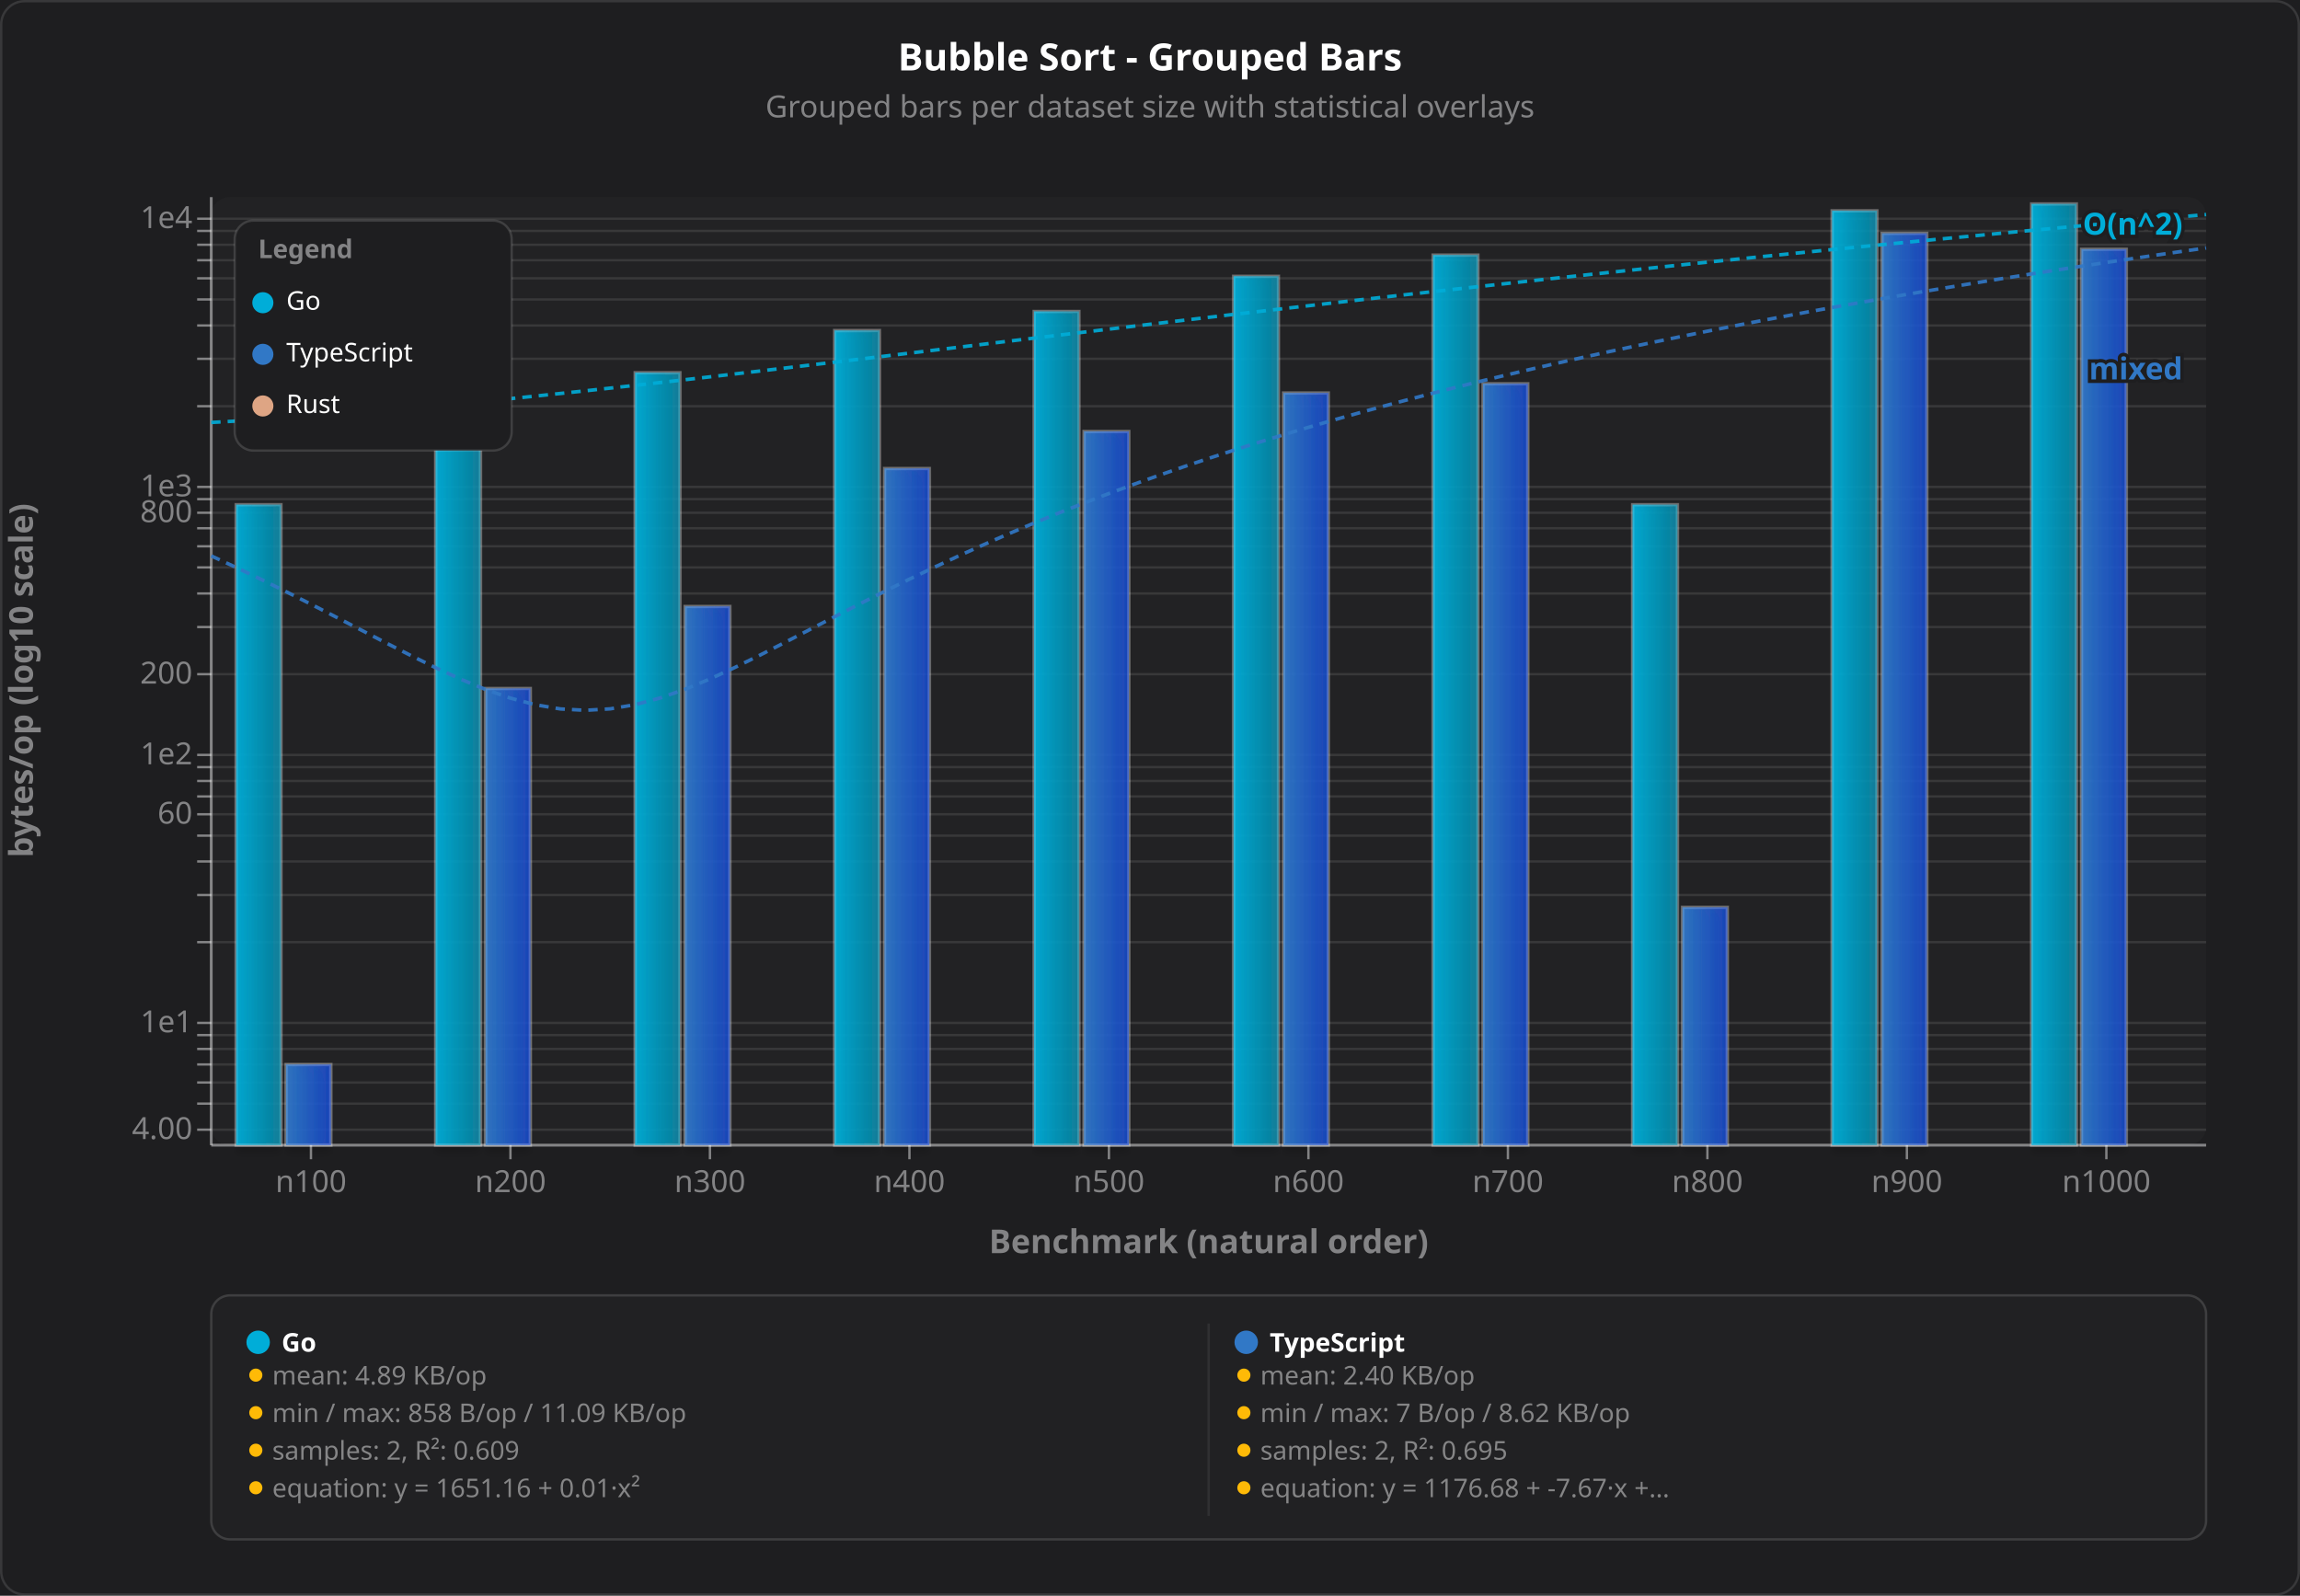
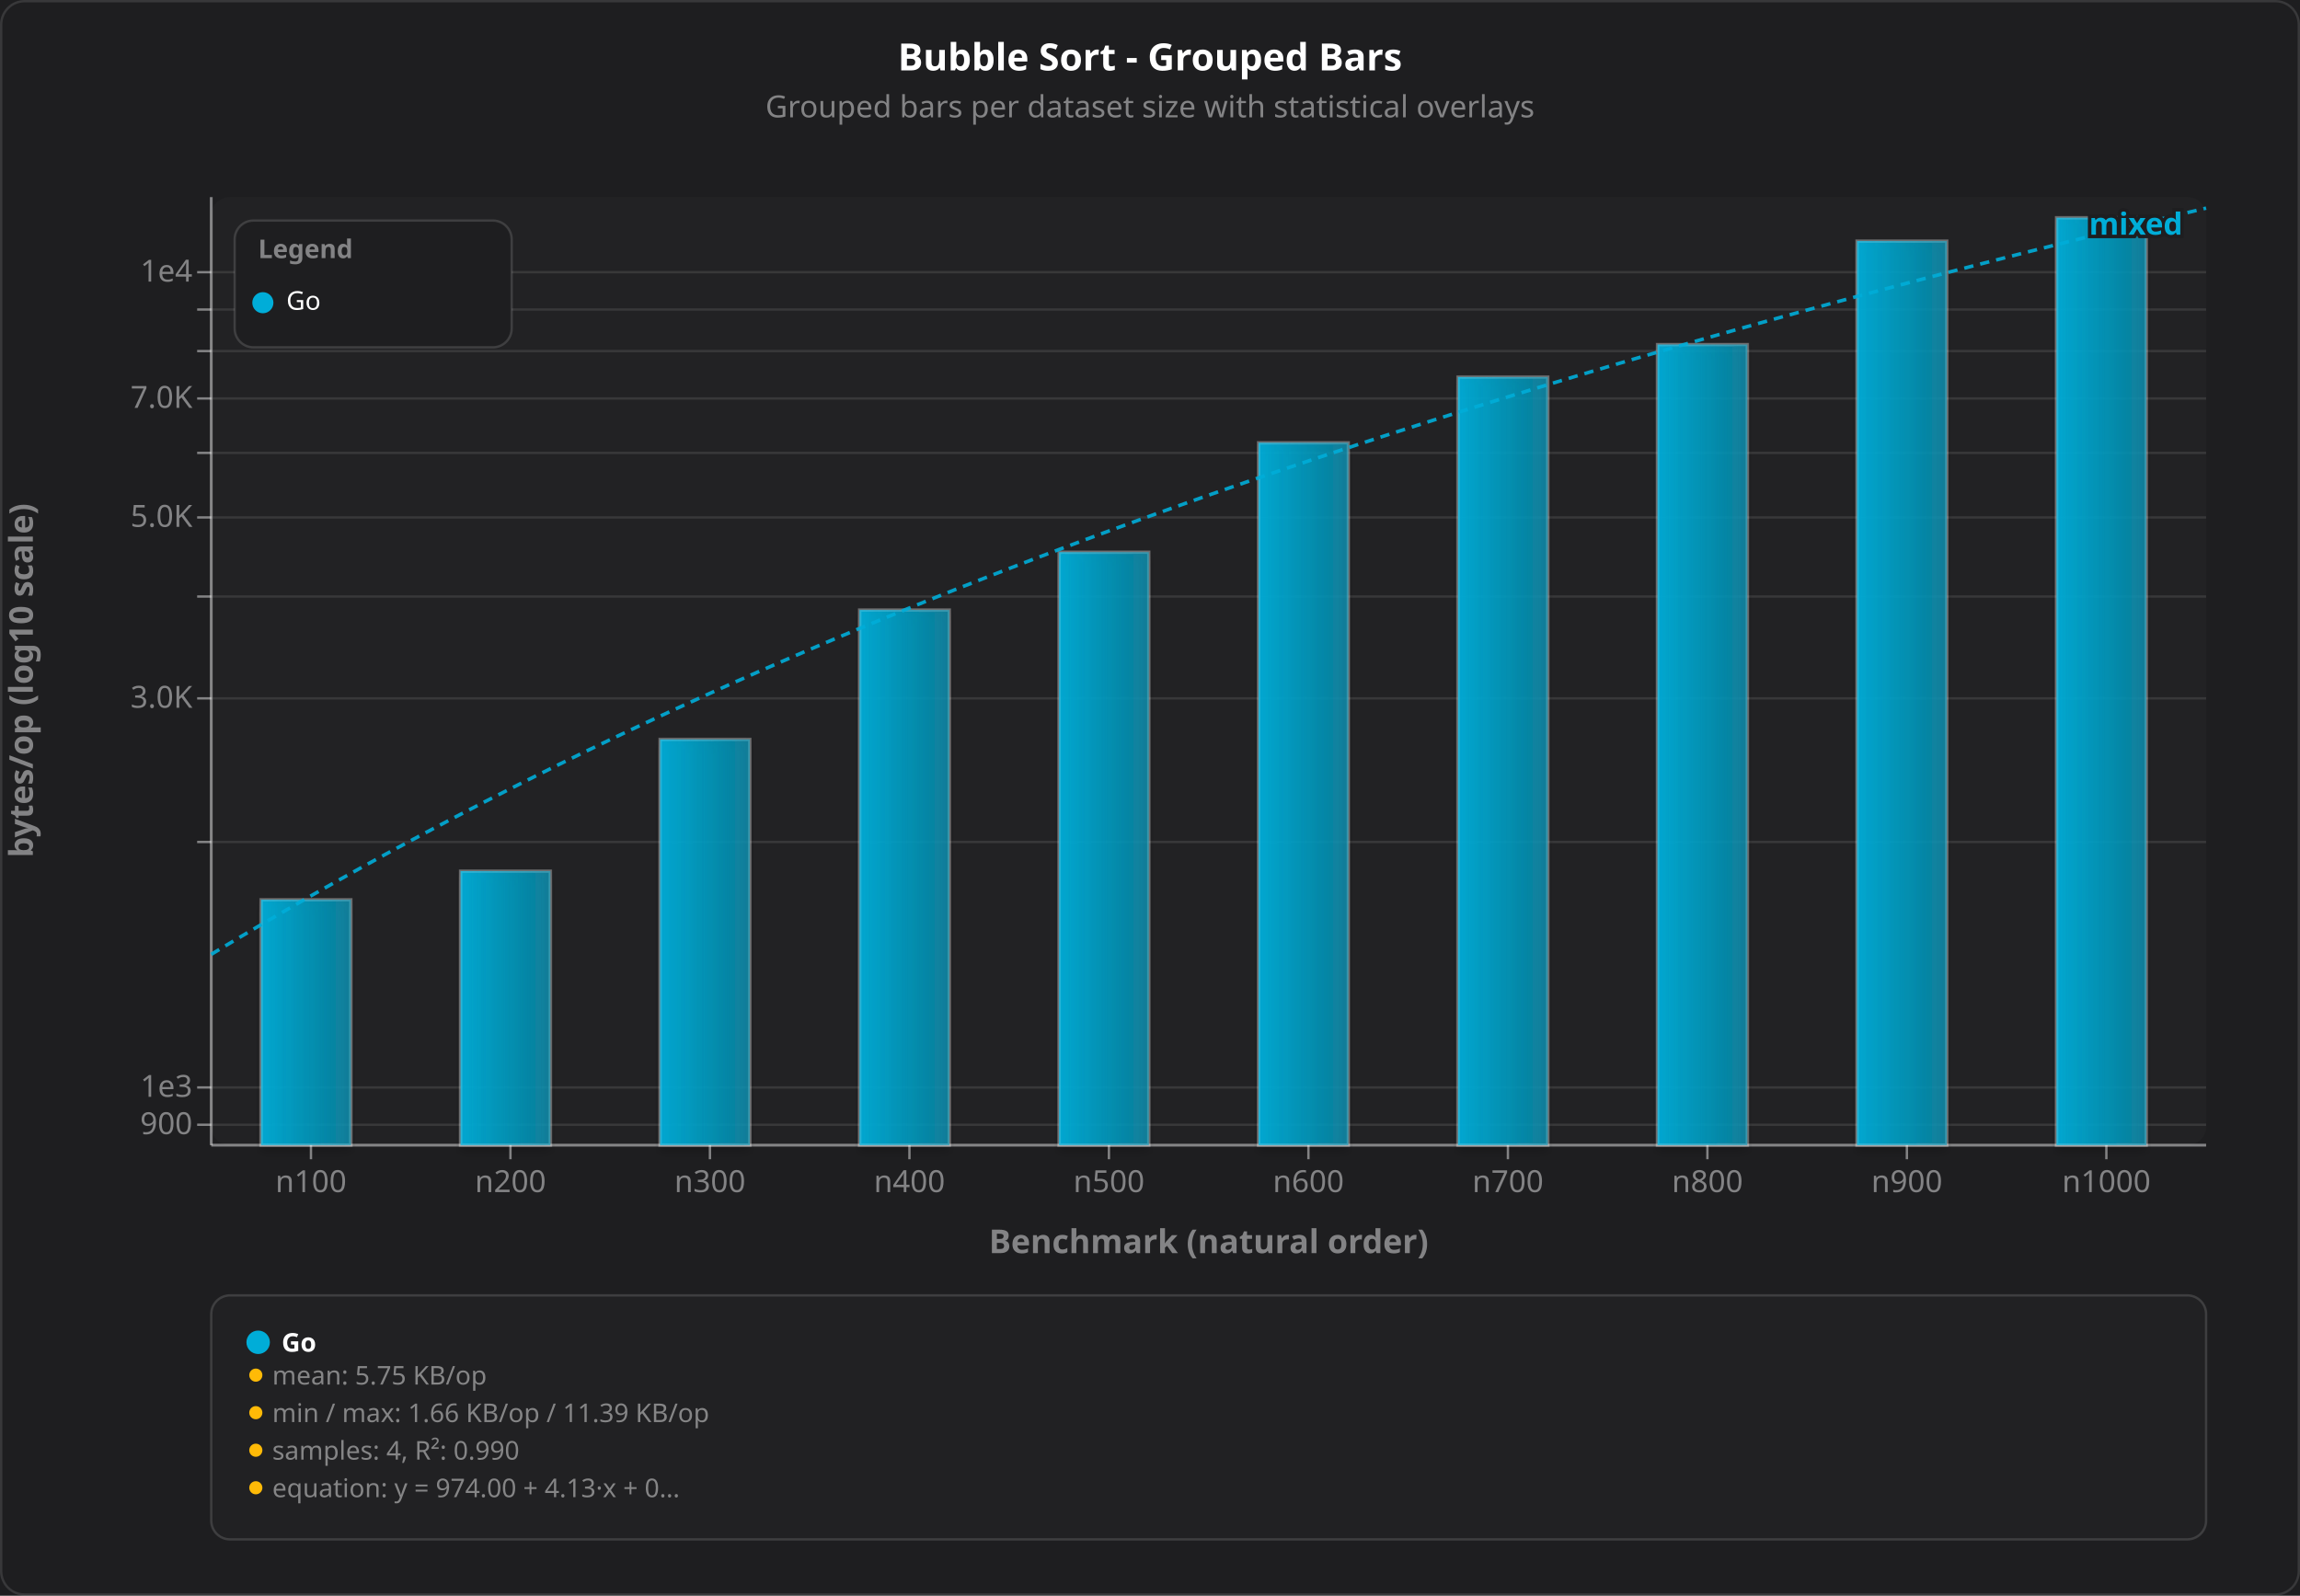
<svg xmlns="http://www.w3.org/2000/svg" width="980" height="680" viewBox="0 0 980 680">
  <rect width="980" height="680" fill="#1E1E20" />
  <rect x="0.5" y="0.5" width="979" height="679" fill="none" stroke="rgba(255,255,255,0.12)" rx="10" />
  <defs>
    <linearGradient id="goGrad" x1="0" y1="0" x2="1" y2="0">
      <stop offset="0%" stop-color="#00ADD8" stop-opacity="0.95" />
      <stop offset="100%" stop-color="#0891B2" stop-opacity="0.8" />
    </linearGradient>
    <linearGradient id="tsGrad" x1="0" y1="0" x2="1" y2="0">
      <stop offset="0%" stop-color="#3178C6" stop-opacity="0.95" />
      <stop offset="100%" stop-color="#1D4ED8" stop-opacity="0.8" />
    </linearGradient>
    <linearGradient id="rustGrad" x1="0" y1="0" x2="1" y2="0">
      <stop offset="0%" stop-color="#DEA584" stop-opacity="0.95" />
      <stop offset="100%" stop-color="#B7410E" stop-opacity="0.8" />
    </linearGradient>
    <filter id="barShadow" x="-5%" y="-15%" width="110%" height="140%">
      <feDropShadow dx="0" dy="2" stdDeviation="2" flood-opacity="0.25" />
    </filter>
  </defs>
  <rect x="90.0" y="84.0" width="850.0" height="404.0" rx="8" fill="rgba(255,255,255,0.02)" />
  <line x1="90.0" y1="488.0" x2="940.0" y2="488.0" stroke="rgba(255,255,255,0.45)" stroke-width="1.2" />
  <line x1="90.0" y1="84.0" x2="90.0" y2="488.0" stroke="rgba(255,255,255,0.45)" stroke-width="1.2" />
-   <line x1="90.0" y1="93.2" x2="940.0" y2="93.2" stroke="rgba(255,255,255,0.10)" />
-   <line x1="84.0" y1="93.2" x2="90.0" y2="93.2" stroke="rgba(255,255,255,0.45)" stroke-width="1" />
-   <text x="82.0" y="97.2" text-anchor="end" font-family="sans-serif" font-size="13" fill="rgba(255,255,255,0.45)">1e4</text>
-   <line x1="90.0" y1="98.4" x2="940.0" y2="98.4" stroke="rgba(255,255,255,0.10)" />
-   <line x1="84.0" y1="98.4" x2="90.0" y2="98.4" stroke="rgba(255,255,255,0.45)" stroke-width="1" />
-   <line x1="90.0" y1="104.3" x2="940.0" y2="104.3" stroke="rgba(255,255,255,0.10)" />
-   <line x1="84.0" y1="104.3" x2="90.0" y2="104.3" stroke="rgba(255,255,255,0.45)" stroke-width="1" />
-   <line x1="90.0" y1="110.9" x2="940.0" y2="110.9" stroke="rgba(255,255,255,0.10)" />
-   <line x1="84.0" y1="110.9" x2="90.0" y2="110.9" stroke="rgba(255,255,255,0.45)" stroke-width="1" />
-   <line x1="90.0" y1="118.6" x2="940.0" y2="118.6" stroke="rgba(255,255,255,0.10)" />
-   <line x1="84.0" y1="118.6" x2="90.0" y2="118.6" stroke="rgba(255,255,255,0.45)" stroke-width="1" />
-   <line x1="90.0" y1="127.6" x2="940.0" y2="127.6" stroke="rgba(255,255,255,0.10)" />
-   <line x1="84.0" y1="127.6" x2="90.0" y2="127.6" stroke="rgba(255,255,255,0.45)" stroke-width="1" />
-   <line x1="90.0" y1="138.7" x2="940.0" y2="138.7" stroke="rgba(255,255,255,0.10)" />
-   <line x1="84.0" y1="138.7" x2="90.0" y2="138.7" stroke="rgba(255,255,255,0.45)" stroke-width="1" />
-   <line x1="90.0" y1="152.9" x2="940.0" y2="152.9" stroke="rgba(255,255,255,0.10)" />
-   <line x1="84.0" y1="152.9" x2="90.0" y2="152.9" stroke="rgba(255,255,255,0.45)" stroke-width="1" />
-   <line x1="90.0" y1="173.1" x2="940.0" y2="173.1" stroke="rgba(255,255,255,0.10)" />
-   <line x1="84.0" y1="173.1" x2="90.0" y2="173.1" stroke="rgba(255,255,255,0.45)" stroke-width="1" />
-   <line x1="90.0" y1="207.5" x2="940.0" y2="207.5" stroke="rgba(255,255,255,0.10)" />
-   <line x1="84.0" y1="207.5" x2="90.0" y2="207.5" stroke="rgba(255,255,255,0.45)" stroke-width="1" />
-   <text x="82.0" y="211.5" text-anchor="end" font-family="sans-serif" font-size="13" fill="rgba(255,255,255,0.45)">1e3</text>
-   <line x1="90.0" y1="212.7" x2="940.0" y2="212.7" stroke="rgba(255,255,255,0.10)" />
-   <line x1="84.0" y1="212.7" x2="90.0" y2="212.7" stroke="rgba(255,255,255,0.45)" stroke-width="1" />
-   <line x1="90.0" y1="218.5" x2="940.0" y2="218.5" stroke="rgba(255,255,255,0.10)" />
-   <line x1="84.0" y1="218.5" x2="90.0" y2="218.5" stroke="rgba(255,255,255,0.45)" stroke-width="1" />
-   <text x="82.0" y="222.5" text-anchor="end" font-family="sans-serif" font-size="13" fill="rgba(255,255,255,0.45)">800</text>
-   <line x1="90.0" y1="225.1" x2="940.0" y2="225.1" stroke="rgba(255,255,255,0.10)" />
-   <line x1="84.0" y1="225.1" x2="90.0" y2="225.1" stroke="rgba(255,255,255,0.45)" stroke-width="1" />
-   <line x1="90.0" y1="232.8" x2="940.0" y2="232.8" stroke="rgba(255,255,255,0.10)" />
-   <line x1="84.0" y1="232.8" x2="90.0" y2="232.8" stroke="rgba(255,255,255,0.45)" stroke-width="1" />
-   <line x1="90.0" y1="241.8" x2="940.0" y2="241.8" stroke="rgba(255,255,255,0.10)" />
-   <line x1="84.0" y1="241.8" x2="90.0" y2="241.8" stroke="rgba(255,255,255,0.45)" stroke-width="1" />
-   <line x1="90.0" y1="252.9" x2="940.0" y2="252.9" stroke="rgba(255,255,255,0.10)" />
-   <line x1="84.0" y1="252.9" x2="90.0" y2="252.9" stroke="rgba(255,255,255,0.45)" stroke-width="1" />
-   <line x1="90.0" y1="267.2" x2="940.0" y2="267.2" stroke="rgba(255,255,255,0.10)" />
-   <line x1="84.0" y1="267.2" x2="90.0" y2="267.2" stroke="rgba(255,255,255,0.45)" stroke-width="1" />
-   <line x1="90.0" y1="287.3" x2="940.0" y2="287.3" stroke="rgba(255,255,255,0.10)" />
-   <line x1="84.0" y1="287.3" x2="90.0" y2="287.3" stroke="rgba(255,255,255,0.45)" stroke-width="1" />
-   <text x="82.0" y="291.3" text-anchor="end" font-family="sans-serif" font-size="13" fill="rgba(255,255,255,0.45)">200</text>
-   <line x1="90.0" y1="321.7" x2="940.0" y2="321.7" stroke="rgba(255,255,255,0.10)" />
-   <line x1="84.0" y1="321.7" x2="90.0" y2="321.7" stroke="rgba(255,255,255,0.45)" stroke-width="1" />
-   <text x="82.0" y="325.7" text-anchor="end" font-family="sans-serif" font-size="13" fill="rgba(255,255,255,0.45)">1e2</text>
-   <line x1="90.0" y1="326.9" x2="940.0" y2="326.9" stroke="rgba(255,255,255,0.10)" />
-   <line x1="84.0" y1="326.9" x2="90.0" y2="326.9" stroke="rgba(255,255,255,0.45)" stroke-width="1" />
-   <line x1="90.0" y1="332.8" x2="940.0" y2="332.8" stroke="rgba(255,255,255,0.10)" />
-   <line x1="84.0" y1="332.8" x2="90.0" y2="332.8" stroke="rgba(255,255,255,0.45)" stroke-width="1" />
-   <line x1="90.0" y1="339.4" x2="940.0" y2="339.4" stroke="rgba(255,255,255,0.10)" />
-   <line x1="84.0" y1="339.4" x2="90.0" y2="339.4" stroke="rgba(255,255,255,0.45)" stroke-width="1" />
-   <line x1="90.0" y1="347.0" x2="940.0" y2="347.0" stroke="rgba(255,255,255,0.10)" />
-   <line x1="84.0" y1="347.0" x2="90.0" y2="347.0" stroke="rgba(255,255,255,0.45)" stroke-width="1" />
-   <text x="82.0" y="351.0" text-anchor="end" font-family="sans-serif" font-size="13" fill="rgba(255,255,255,0.45)">60</text>
-   <line x1="90.0" y1="356.1" x2="940.0" y2="356.1" stroke="rgba(255,255,255,0.10)" />
-   <line x1="84.0" y1="356.1" x2="90.0" y2="356.1" stroke="rgba(255,255,255,0.45)" stroke-width="1" />
-   <line x1="90.0" y1="367.1" x2="940.0" y2="367.1" stroke="rgba(255,255,255,0.10)" />
-   <line x1="84.0" y1="367.1" x2="90.0" y2="367.1" stroke="rgba(255,255,255,0.45)" stroke-width="1" />
-   <line x1="90.0" y1="381.4" x2="940.0" y2="381.4" stroke="rgba(255,255,255,0.10)" />
-   <line x1="84.0" y1="381.4" x2="90.0" y2="381.4" stroke="rgba(255,255,255,0.45)" stroke-width="1" />
-   <line x1="90.0" y1="401.5" x2="940.0" y2="401.5" stroke="rgba(255,255,255,0.10)" />
-   <line x1="84.0" y1="401.5" x2="90.0" y2="401.5" stroke="rgba(255,255,255,0.45)" stroke-width="1" />
-   <line x1="90.0" y1="435.9" x2="940.0" y2="435.9" stroke="rgba(255,255,255,0.10)" />
-   <line x1="84.0" y1="435.9" x2="90.0" y2="435.9" stroke="rgba(255,255,255,0.45)" stroke-width="1" />
-   <text x="82.0" y="439.9" text-anchor="end" font-family="sans-serif" font-size="13" fill="rgba(255,255,255,0.45)">1e1</text>
-   <line x1="90.0" y1="441.1" x2="940.0" y2="441.1" stroke="rgba(255,255,255,0.10)" />
-   <line x1="84.0" y1="441.1" x2="90.0" y2="441.1" stroke="rgba(255,255,255,0.45)" stroke-width="1" />
-   <line x1="90.0" y1="447.0" x2="940.0" y2="447.0" stroke="rgba(255,255,255,0.10)" />
-   <line x1="84.0" y1="447.0" x2="90.0" y2="447.0" stroke="rgba(255,255,255,0.45)" stroke-width="1" />
-   <line x1="90.0" y1="453.6" x2="940.0" y2="453.6" stroke="rgba(255,255,255,0.10)" />
-   <line x1="84.0" y1="453.6" x2="90.0" y2="453.6" stroke="rgba(255,255,255,0.45)" stroke-width="1" />
-   <line x1="90.0" y1="461.3" x2="940.0" y2="461.3" stroke="rgba(255,255,255,0.10)" />
-   <line x1="84.0" y1="461.3" x2="90.0" y2="461.3" stroke="rgba(255,255,255,0.45)" stroke-width="1" />
-   <line x1="90.0" y1="470.3" x2="940.0" y2="470.3" stroke="rgba(255,255,255,0.10)" />
-   <line x1="84.0" y1="470.3" x2="90.0" y2="470.3" stroke="rgba(255,255,255,0.45)" stroke-width="1" />
-   <line x1="90.0" y1="481.4" x2="940.0" y2="481.4" stroke="rgba(255,255,255,0.10)" />
-   <line x1="84.0" y1="481.4" x2="90.0" y2="481.4" stroke="rgba(255,255,255,0.45)" stroke-width="1" />
-   <text x="82.0" y="485.4" text-anchor="end" font-family="sans-serif" font-size="13" fill="rgba(255,255,255,0.45)">4.00</text>
-   <rect x="100.62" y="215.05" width="19.12" height="272.95" fill="none" stroke="rgba(255,255,255,0.23)" stroke-width="1.2" />
-   <rect x="100.62" y="215.05" width="19.12" height="272.95" fill="url(#goGrad)" stroke="rgba(255,255,255,0.15)" stroke-width="1.5" filter="url(#barShadow)" />
-   <rect x="121.88" y="453.61" width="19.12" height="34.39" fill="none" stroke="rgba(255,255,255,0.23)" stroke-width="1.2" />
-   <rect x="121.88" y="453.61" width="19.12" height="34.39" fill="url(#tsGrad)" stroke="rgba(255,255,255,0.15)" stroke-width="1.5" filter="url(#barShadow)" />
+   <line x1="90.0" y1="116.0" x2="940.0" y2="116.0" stroke="rgba(255,255,255,0.10)" />
+   <line x1="84.0" y1="116.0" x2="90.0" y2="116.0" stroke="rgba(255,255,255,0.45)" stroke-width="1" />
+   <text x="82.0" y="120.0" text-anchor="end" font-family="sans-serif" font-size="13" fill="rgba(255,255,255,0.45)">1e4</text>
+   <line x1="90.0" y1="131.9" x2="940.0" y2="131.9" stroke="rgba(255,255,255,0.10)" />
+   <line x1="84.0" y1="131.9" x2="90.0" y2="131.9" stroke="rgba(255,255,255,0.45)" stroke-width="1" />
+   <line x1="90.0" y1="149.6" x2="940.0" y2="149.6" stroke="rgba(255,255,255,0.10)" />
+   <line x1="84.0" y1="149.6" x2="90.0" y2="149.6" stroke="rgba(255,255,255,0.45)" stroke-width="1" />
+   <line x1="90.0" y1="169.8" x2="940.0" y2="169.8" stroke="rgba(255,255,255,0.10)" />
+   <line x1="84.0" y1="169.8" x2="90.0" y2="169.8" stroke="rgba(255,255,255,0.45)" stroke-width="1" />
+   <text x="82.0" y="173.8" text-anchor="end" font-family="sans-serif" font-size="13" fill="rgba(255,255,255,0.45)">7.0K</text>
+   <line x1="90.0" y1="193.0" x2="940.0" y2="193.0" stroke="rgba(255,255,255,0.10)" />
+   <line x1="84.0" y1="193.0" x2="90.0" y2="193.0" stroke="rgba(255,255,255,0.45)" stroke-width="1" />
+   <line x1="90.0" y1="220.5" x2="940.0" y2="220.5" stroke="rgba(255,255,255,0.10)" />
+   <line x1="84.0" y1="220.5" x2="90.0" y2="220.5" stroke="rgba(255,255,255,0.45)" stroke-width="1" />
+   <text x="82.0" y="224.5" text-anchor="end" font-family="sans-serif" font-size="13" fill="rgba(255,255,255,0.45)">5.0K</text>
+   <line x1="90.0" y1="254.2" x2="940.0" y2="254.2" stroke="rgba(255,255,255,0.10)" />
+   <line x1="84.0" y1="254.2" x2="90.0" y2="254.2" stroke="rgba(255,255,255,0.45)" stroke-width="1" />
+   <line x1="90.0" y1="297.6" x2="940.0" y2="297.6" stroke="rgba(255,255,255,0.10)" />
+   <line x1="84.0" y1="297.6" x2="90.0" y2="297.6" stroke="rgba(255,255,255,0.45)" stroke-width="1" />
+   <text x="82.0" y="301.6" text-anchor="end" font-family="sans-serif" font-size="13" fill="rgba(255,255,255,0.45)">3.0K</text>
+   <line x1="90.0" y1="358.8" x2="940.0" y2="358.8" stroke="rgba(255,255,255,0.10)" />
+   <line x1="84.0" y1="358.8" x2="90.0" y2="358.8" stroke="rgba(255,255,255,0.45)" stroke-width="1" />
+   <line x1="90.0" y1="463.4" x2="940.0" y2="463.4" stroke="rgba(255,255,255,0.10)" />
+   <line x1="84.0" y1="463.4" x2="90.0" y2="463.4" stroke="rgba(255,255,255,0.45)" stroke-width="1" />
+   <text x="82.0" y="467.4" text-anchor="end" font-family="sans-serif" font-size="13" fill="rgba(255,255,255,0.45)">1e3</text>
+   <line x1="90.0" y1="479.3" x2="940.0" y2="479.3" stroke="rgba(255,255,255,0.10)" />
+   <line x1="84.0" y1="479.3" x2="90.0" y2="479.3" stroke="rgba(255,255,255,0.45)" stroke-width="1" />
+   <text x="82.0" y="483.3" text-anchor="end" font-family="sans-serif" font-size="13" fill="rgba(255,255,255,0.45)">900</text>
+   <rect x="111.25" y="383.41" width="38.25" height="104.59" fill="none" stroke="rgba(255,255,255,0.23)" stroke-width="1.2" />
+   <rect x="111.25" y="383.41" width="38.25" height="104.59" fill="url(#goGrad)" stroke="rgba(255,255,255,0.15)" stroke-width="1.5" filter="url(#barShadow)" />
  <line x1="132.50" y1="488.00" x2="132.50" y2="494.00" stroke="rgba(255,255,255,0.45)" stroke-width="1" />
  <text x="132.50" y="508.00" text-anchor="middle" font-family="sans-serif" font-size="13" fill="rgba(255,255,255,0.45)">n100</text>
-   <rect x="185.62" y="177.17" width="19.12" height="310.83" fill="none" stroke="rgba(255,255,255,0.23)" stroke-width="1.2" />
-   <rect x="185.62" y="177.17" width="19.12" height="310.83" fill="url(#goGrad)" stroke="rgba(255,255,255,0.15)" stroke-width="1.5" filter="url(#barShadow)" />
-   <rect x="206.88" y="293.36" width="19.12" height="194.64" fill="none" stroke="rgba(255,255,255,0.23)" stroke-width="1.2" />
-   <rect x="206.88" y="293.36" width="19.12" height="194.64" fill="url(#tsGrad)" stroke="rgba(255,255,255,0.15)" stroke-width="1.5" filter="url(#barShadow)" />
+   <rect x="196.25" y="371.22" width="38.25" height="116.78" fill="none" stroke="rgba(255,255,255,0.23)" stroke-width="1.2" />
+   <rect x="196.25" y="371.22" width="38.25" height="116.78" fill="url(#goGrad)" stroke="rgba(255,255,255,0.15)" stroke-width="1.5" filter="url(#barShadow)" />
  <line x1="217.50" y1="488.00" x2="217.50" y2="494.00" stroke="rgba(255,255,255,0.45)" stroke-width="1" />
  <text x="217.50" y="508.00" text-anchor="middle" font-family="sans-serif" font-size="13" fill="rgba(255,255,255,0.45)">n200</text>
-   <rect x="270.62" y="158.80" width="19.12" height="329.20" fill="none" stroke="rgba(255,255,255,0.23)" stroke-width="1.2" />
-   <rect x="270.62" y="158.80" width="19.12" height="329.20" fill="url(#goGrad)" stroke="rgba(255,255,255,0.15)" stroke-width="1.5" filter="url(#barShadow)" />
-   <rect x="291.88" y="258.41" width="19.12" height="229.59" fill="none" stroke="rgba(255,255,255,0.23)" stroke-width="1.2" />
-   <rect x="291.88" y="258.41" width="19.12" height="229.59" fill="url(#tsGrad)" stroke="rgba(255,255,255,0.15)" stroke-width="1.5" filter="url(#barShadow)" />
+   <rect x="281.25" y="315.09" width="38.25" height="172.91" fill="none" stroke="rgba(255,255,255,0.23)" stroke-width="1.2" />
+   <rect x="281.25" y="315.09" width="38.25" height="172.91" fill="url(#goGrad)" stroke="rgba(255,255,255,0.15)" stroke-width="1.5" filter="url(#barShadow)" />
  <line x1="302.50" y1="488.00" x2="302.50" y2="494.00" stroke="rgba(255,255,255,0.45)" stroke-width="1" />
  <text x="302.50" y="508.00" text-anchor="middle" font-family="sans-serif" font-size="13" fill="rgba(255,255,255,0.45)">n300</text>
-   <rect x="355.62" y="140.82" width="19.12" height="347.18" fill="none" stroke="rgba(255,255,255,0.23)" stroke-width="1.2" />
-   <rect x="355.62" y="140.82" width="19.12" height="347.18" fill="url(#goGrad)" stroke="rgba(255,255,255,0.15)" stroke-width="1.5" filter="url(#barShadow)" />
-   <rect x="376.88" y="199.62" width="19.12" height="288.38" fill="none" stroke="rgba(255,255,255,0.23)" stroke-width="1.2" />
-   <rect x="376.88" y="199.62" width="19.12" height="288.38" fill="url(#tsGrad)" stroke="rgba(255,255,255,0.15)" stroke-width="1.5" filter="url(#barShadow)" />
+   <rect x="366.25" y="259.94" width="38.25" height="228.06" fill="none" stroke="rgba(255,255,255,0.23)" stroke-width="1.2" />
+   <rect x="366.25" y="259.94" width="38.25" height="228.06" fill="url(#goGrad)" stroke="rgba(255,255,255,0.15)" stroke-width="1.5" filter="url(#barShadow)" />
  <line x1="387.50" y1="488.00" x2="387.50" y2="494.00" stroke="rgba(255,255,255,0.45)" stroke-width="1" />
  <text x="387.50" y="508.00" text-anchor="middle" font-family="sans-serif" font-size="13" fill="rgba(255,255,255,0.45)">n400</text>
-   <rect x="440.62" y="132.70" width="19.12" height="355.30" fill="none" stroke="rgba(255,255,255,0.23)" stroke-width="1.2" />
-   <rect x="440.62" y="132.70" width="19.12" height="355.30" fill="url(#goGrad)" stroke="rgba(255,255,255,0.15)" stroke-width="1.5" filter="url(#barShadow)" />
-   <rect x="461.88" y="183.85" width="19.12" height="304.15" fill="none" stroke="rgba(255,255,255,0.23)" stroke-width="1.2" />
-   <rect x="461.88" y="183.85" width="19.12" height="304.15" fill="url(#tsGrad)" stroke="rgba(255,255,255,0.15)" stroke-width="1.5" filter="url(#barShadow)" />
+   <rect x="451.25" y="235.30" width="38.25" height="252.70" fill="none" stroke="rgba(255,255,255,0.23)" stroke-width="1.2" />
+   <rect x="451.25" y="235.30" width="38.25" height="252.70" fill="url(#goGrad)" stroke="rgba(255,255,255,0.15)" stroke-width="1.5" filter="url(#barShadow)" />
  <line x1="472.50" y1="488.00" x2="472.50" y2="494.00" stroke="rgba(255,255,255,0.45)" stroke-width="1" />
  <text x="472.50" y="508.00" text-anchor="middle" font-family="sans-serif" font-size="13" fill="rgba(255,255,255,0.45)">n500</text>
-   <rect x="525.62" y="117.71" width="19.12" height="370.29" fill="none" stroke="rgba(255,255,255,0.23)" stroke-width="1.2" />
-   <rect x="525.62" y="117.71" width="19.12" height="370.29" fill="url(#goGrad)" stroke="rgba(255,255,255,0.15)" stroke-width="1.5" filter="url(#barShadow)" />
-   <rect x="546.88" y="167.44" width="19.12" height="320.56" fill="none" stroke="rgba(255,255,255,0.23)" stroke-width="1.2" />
-   <rect x="546.88" y="167.44" width="19.12" height="320.56" fill="url(#tsGrad)" stroke="rgba(255,255,255,0.15)" stroke-width="1.5" filter="url(#barShadow)" />
+   <rect x="536.25" y="188.67" width="38.25" height="299.33" fill="none" stroke="rgba(255,255,255,0.23)" stroke-width="1.2" />
+   <rect x="536.25" y="188.67" width="38.25" height="299.33" fill="url(#goGrad)" stroke="rgba(255,255,255,0.15)" stroke-width="1.5" filter="url(#barShadow)" />
  <line x1="557.50" y1="488.00" x2="557.50" y2="494.00" stroke="rgba(255,255,255,0.45)" stroke-width="1" />
  <text x="557.50" y="508.00" text-anchor="middle" font-family="sans-serif" font-size="13" fill="rgba(255,255,255,0.45)">n600</text>
-   <rect x="610.62" y="108.67" width="19.12" height="379.33" fill="none" stroke="rgba(255,255,255,0.23)" stroke-width="1.2" />
-   <rect x="610.62" y="108.67" width="19.12" height="379.33" fill="url(#goGrad)" stroke="rgba(255,255,255,0.15)" stroke-width="1.5" filter="url(#barShadow)" />
-   <rect x="631.88" y="163.50" width="19.12" height="324.50" fill="none" stroke="rgba(255,255,255,0.23)" stroke-width="1.2" />
-   <rect x="631.88" y="163.50" width="19.12" height="324.50" fill="url(#tsGrad)" stroke="rgba(255,255,255,0.15)" stroke-width="1.5" filter="url(#barShadow)" />
+   <rect x="621.25" y="160.67" width="38.25" height="327.33" fill="none" stroke="rgba(255,255,255,0.23)" stroke-width="1.2" />
+   <rect x="621.25" y="160.67" width="38.25" height="327.33" fill="url(#goGrad)" stroke="rgba(255,255,255,0.15)" stroke-width="1.5" filter="url(#barShadow)" />
  <line x1="642.50" y1="488.00" x2="642.50" y2="494.00" stroke="rgba(255,255,255,0.45)" stroke-width="1" />
  <text x="642.50" y="508.00" text-anchor="middle" font-family="sans-serif" font-size="13" fill="rgba(255,255,255,0.45)">n700</text>
-   <rect x="695.62" y="215.05" width="19.12" height="272.95" fill="none" stroke="rgba(255,255,255,0.23)" stroke-width="1.2" />
-   <rect x="695.62" y="215.05" width="19.12" height="272.95" fill="url(#goGrad)" stroke="rgba(255,255,255,0.15)" stroke-width="1.5" filter="url(#barShadow)" />
-   <rect x="716.88" y="386.64" width="19.12" height="101.36" fill="none" stroke="rgba(255,255,255,0.23)" stroke-width="1.2" />
-   <rect x="716.88" y="386.64" width="19.12" height="101.36" fill="url(#tsGrad)" stroke="rgba(255,255,255,0.15)" stroke-width="1.5" filter="url(#barShadow)" />
+   <rect x="706.25" y="146.82" width="38.25" height="341.18" fill="none" stroke="rgba(255,255,255,0.23)" stroke-width="1.2" />
+   <rect x="706.25" y="146.82" width="38.25" height="341.18" fill="url(#goGrad)" stroke="rgba(255,255,255,0.15)" stroke-width="1.5" filter="url(#barShadow)" />
  <line x1="727.50" y1="488.00" x2="727.50" y2="494.00" stroke="rgba(255,255,255,0.45)" stroke-width="1" />
  <text x="727.50" y="508.00" text-anchor="middle" font-family="sans-serif" font-size="13" fill="rgba(255,255,255,0.45)">n800</text>
-   <rect x="780.62" y="89.80" width="19.12" height="398.20" fill="none" stroke="rgba(255,255,255,0.23)" stroke-width="1.2" />
-   <rect x="780.62" y="89.80" width="19.12" height="398.20" fill="url(#goGrad)" stroke="rgba(255,255,255,0.15)" stroke-width="1.5" filter="url(#barShadow)" />
-   <rect x="801.88" y="99.41" width="19.12" height="388.59" fill="none" stroke="rgba(255,255,255,0.23)" stroke-width="1.2" />
-   <rect x="801.88" y="99.41" width="19.12" height="388.59" fill="url(#tsGrad)" stroke="rgba(255,255,255,0.15)" stroke-width="1.5" filter="url(#barShadow)" />
+   <rect x="791.25" y="102.73" width="38.25" height="385.27" fill="none" stroke="rgba(255,255,255,0.23)" stroke-width="1.2" />
+   <rect x="791.25" y="102.73" width="38.25" height="385.27" fill="url(#goGrad)" stroke="rgba(255,255,255,0.15)" stroke-width="1.5" filter="url(#barShadow)" />
  <line x1="812.50" y1="488.00" x2="812.50" y2="494.00" stroke="rgba(255,255,255,0.45)" stroke-width="1" />
  <text x="812.50" y="508.00" text-anchor="middle" font-family="sans-serif" font-size="13" fill="rgba(255,255,255,0.45)">n900</text>
-   <rect x="865.62" y="86.89" width="19.12" height="401.11" fill="none" stroke="rgba(255,255,255,0.23)" stroke-width="1.2" />
-   <rect x="865.62" y="86.89" width="19.12" height="401.11" fill="url(#goGrad)" stroke="rgba(255,255,255,0.15)" stroke-width="1.5" filter="url(#barShadow)" />
-   <rect x="886.88" y="106.18" width="19.12" height="381.82" fill="none" stroke="rgba(255,255,255,0.23)" stroke-width="1.2" />
-   <rect x="886.88" y="106.18" width="19.12" height="381.82" fill="url(#tsGrad)" stroke="rgba(255,255,255,0.15)" stroke-width="1.5" filter="url(#barShadow)" />
+   <rect x="876.25" y="92.79" width="38.25" height="395.21" fill="none" stroke="rgba(255,255,255,0.23)" stroke-width="1.2" />
+   <rect x="876.25" y="92.79" width="38.25" height="395.21" fill="url(#goGrad)" stroke="rgba(255,255,255,0.15)" stroke-width="1.5" filter="url(#barShadow)" />
  <line x1="897.50" y1="488.00" x2="897.50" y2="494.00" stroke="rgba(255,255,255,0.45)" stroke-width="1" />
  <text x="897.50" y="508.00" text-anchor="middle" font-family="sans-serif" font-size="13" fill="rgba(255,255,255,0.45)">n1000</text>
-   <path d="M 90.00 180.02 L 100.62 179.43 L 111.25 178.79 L 121.88 178.10 L 132.50 177.35 L 143.12 176.56 L 153.75 175.72 L 164.38 174.84 L 175.00 173.92 L 185.62 172.96 L 196.25 171.97 L 206.88 170.94 L 217.50 169.88 L 228.12 168.79 L 238.75 167.68 L 249.38 166.55 L 260.00 165.39 L 270.62 164.21 L 281.25 163.02 L 291.88 161.81 L 302.50 160.59 L 313.12 159.35 L 323.75 158.11 L 334.38 156.85 L 345.00 155.59 L 355.62 154.32 L 366.25 153.05 L 376.88 151.77 L 387.50 150.49 L 398.12 149.21 L 408.75 147.93 L 419.38 146.65 L 430.00 145.36 L 440.62 144.09 L 451.25 142.81 L 461.88 141.53 L 472.50 140.26 L 483.12 139.00 L 493.75 137.74 L 504.38 136.48 L 515.00 135.23 L 525.62 133.98 L 536.25 132.75 L 546.88 131.51 L 557.50 130.29 L 568.12 129.07 L 578.75 127.86 L 589.38 126.65 L 600.00 125.46 L 610.62 124.27 L 621.25 123.09 L 631.88 121.92 L 642.50 120.75 L 653.12 119.59 L 663.75 118.44 L 674.38 117.30 L 685.00 116.17 L 695.62 115.05 L 706.25 113.93 L 716.88 112.83 L 727.50 111.73 L 738.12 110.64 L 748.75 109.55 L 759.38 108.48 L 770.00 107.41 L 780.62 106.35 L 791.25 105.30 L 801.88 104.26 L 812.50 103.23 L 823.12 102.20 L 833.75 101.19 L 844.38 100.18 L 855.00 99.17 L 865.62 98.18 L 876.25 97.19 L 886.88 96.21 L 897.50 95.24 L 908.12 94.28 L 918.75 93.32 L 929.38 92.37 L 940.00 91.43" fill="none" stroke="#00ADD8" stroke-width="1.5" stroke-dasharray="4 3" opacity="0.9" />
-   <text x="930.0" y="100.0" text-anchor="end" font-family="sans-serif" font-size="13" font-weight="700" fill="#00ADD8" paint-order="stroke" stroke="#1E1E20" stroke-width="3">O(n^2)</text>
-   <path d="M 90.00 236.88 L 100.62 241.82 L 111.25 246.90 L 121.88 252.13 L 132.50 257.47 L 143.12 262.92 L 153.75 268.41 L 164.38 273.91 L 175.00 279.31 L 185.62 284.53 L 196.25 289.42 L 206.88 293.81 L 217.50 297.51 L 228.12 300.33 L 238.75 302.10 L 249.38 302.69 L 260.00 302.07 L 270.62 300.28 L 281.25 297.44 L 291.88 293.73 L 302.50 289.33 L 313.12 284.43 L 323.75 279.21 L 334.38 273.80 L 345.00 268.30 L 355.62 262.81 L 366.25 257.37 L 376.88 252.02 L 387.50 246.80 L 398.12 241.72 L 408.75 236.78 L 419.38 232.00 L 430.00 227.37 L 440.62 222.89 L 451.25 218.55 L 461.88 214.36 L 472.50 210.31 L 483.12 206.38 L 493.75 202.58 L 504.38 198.90 L 515.00 195.34 L 525.62 191.88 L 536.25 188.52 L 546.88 185.27 L 557.50 182.10 L 568.12 179.02 L 578.75 176.03 L 589.38 173.12 L 600.00 170.29 L 610.62 167.53 L 621.25 164.83 L 631.88 162.21 L 642.50 159.65 L 653.12 157.15 L 663.75 154.70 L 674.38 152.32 L 685.00 149.98 L 695.62 147.70 L 706.25 145.47 L 716.88 143.28 L 727.50 141.14 L 738.12 139.04 L 748.75 136.98 L 759.38 134.97 L 770.00 132.99 L 780.62 131.05 L 791.25 129.15 L 801.88 127.28 L 812.50 125.44 L 823.12 123.64 L 833.75 121.87 L 844.38 120.12 L 855.00 118.41 L 865.62 116.73 L 876.25 115.07 L 886.88 113.44 L 897.50 111.84 L 908.12 110.26 L 918.75 108.70 L 929.38 107.17 L 940.00 105.66" fill="none" stroke="#3178C6" stroke-width="1.5" stroke-dasharray="4 3" opacity="0.9" />
-   <text x="930.0" y="161.7" text-anchor="end" font-family="sans-serif" font-size="13" font-weight="700" fill="#3178C6" paint-order="stroke" stroke="#1E1E20" stroke-width="3">mixed</text>
+   <path d="M 90.00 406.69 L 100.62 400.32 L 111.25 394.04 L 121.88 387.85 L 132.50 381.75 L 143.12 375.74 L 153.75 369.82 L 164.38 363.98 L 175.00 358.24 L 185.62 352.58 L 196.25 347.00 L 206.88 341.50 L 217.50 336.09 L 228.12 330.75 L 238.75 325.49 L 249.38 320.30 L 260.00 315.19 L 270.62 310.15 L 281.25 305.19 L 291.88 300.29 L 302.50 295.46 L 313.12 290.69 L 323.75 285.99 L 334.38 281.36 L 345.00 276.78 L 355.62 272.27 L 366.25 267.81 L 376.88 263.42 L 387.50 259.08 L 398.12 254.79 L 408.75 250.56 L 419.38 246.39 L 430.00 242.26 L 440.62 238.19 L 451.25 234.16 L 461.88 230.19 L 472.50 226.26 L 483.12 222.38 L 493.75 218.54 L 504.38 214.75 L 515.00 211.00 L 525.62 207.29 L 536.25 203.63 L 546.88 200.01 L 557.50 196.43 L 568.12 192.88 L 578.75 189.38 L 589.38 185.91 L 600.00 182.48 L 610.62 179.09 L 621.25 175.73 L 631.88 172.41 L 642.50 169.12 L 653.12 165.87 L 663.75 162.64 L 674.38 159.45 L 685.00 156.30 L 695.62 153.17 L 706.25 150.07 L 716.88 147.01 L 727.50 143.97 L 738.12 140.96 L 748.75 137.98 L 759.38 135.03 L 770.00 132.11 L 780.62 129.21 L 791.25 126.34 L 801.88 123.50 L 812.50 120.68 L 823.12 117.88 L 833.75 115.11 L 844.38 112.37 L 855.00 109.65 L 865.62 106.95 L 876.25 104.27 L 886.88 101.62 L 897.50 98.99 L 908.12 96.39 L 918.75 93.80 L 929.38 91.24 L 940.00 88.69" fill="none" stroke="#00ADD8" stroke-width="1.5" stroke-dasharray="4 3" opacity="0.9" />
+   <text x="930.0" y="100.0" text-anchor="end" font-family="sans-serif" font-size="13" font-weight="700" fill="#00ADD8" paint-order="stroke" stroke="#1E1E20" stroke-width="3">mixed</text>
  <text x="490.0" y="30" text-anchor="middle" font-family="sans-serif" font-size="16" font-weight="700" fill="#FFFFFF">Bubble Sort - Grouped Bars</text>
  <text x="490.0" y="50" text-anchor="middle" font-family="sans-serif" font-size="13" fill="rgba(255,255,255,0.45)">Grouped bars per dataset size with statistical overlays</text>
  <text x="515.0" y="534.0" text-anchor="middle" font-family="sans-serif" font-size="14" font-weight="700" fill="rgba(255,255,255,0.45)">Benchmark (natural order)</text>
  <text x="14.0" y="290.0" transform="rotate(-90 14.0 290.0)" text-anchor="middle" font-family="sans-serif" font-size="14" font-weight="700" fill="rgba(255,255,255,0.45)">bytes/op (log10 scale)</text>
-   <rect x="100.0" y="94.0" width="118" height="98.0" rx="8" fill="#1E1E20" stroke="rgba(255,255,255,0.14)" stroke-width="1" />
-   <rect x="100.0" y="94.0" width="118" height="98.0" rx="8" fill="rgba(255,255,255,0.015)" fill-opacity="0.15" />
+   <rect x="100.0" y="94.0" width="118" height="54.0" rx="8" fill="#1E1E20" stroke="rgba(255,255,255,0.14)" stroke-width="1" />
+   <rect x="100.0" y="94.0" width="118" height="54.0" rx="8" fill="rgba(255,255,255,0.015)" fill-opacity="0.15" />
  <text x="110.0" y="110.0" font-family="sans-serif" font-size="11" font-weight="600" fill="rgba(255,255,255,0.45)">Legend</text>
  <circle cx="112.0" cy="129.0" r="4.5" fill="#00ADD8" />
  <text x="122.0" y="132.0" font-family="sans-serif" font-size="11" fill="#FFFFFF">Go</text>
-   <circle cx="112.0" cy="151.0" r="4.5" fill="#3178C6" />
-   <text x="122.0" y="154.0" font-family="sans-serif" font-size="11" fill="#FFFFFF">TypeScript</text>
-   <circle cx="112.0" cy="173.0" r="4.5" fill="#DEA584" />
-   <text x="122.0" y="176.0" font-family="sans-serif" font-size="11" fill="#FFFFFF">Rust</text>
  <rect x="90.0" y="552.0" width="850.0" height="104.0" rx="8" fill="rgba(255,255,255,0.015)" stroke="rgba(255,255,255,0.14)" stroke-width="1" />
  <circle cx="110.0" cy="572.0" r="5" fill="#00ADD8" />
  <text x="120.0" y="576.0" font-family="sans-serif" font-size="11" font-weight="700" fill="#FFFFFF">Go</text>
  <circle cx="109.0" cy="586.0" r="2.8" fill="#FFBA07" />
  <text x="116.0" y="590.0" font-family="sans-serif" font-size="11" fill="rgba(255,255,255,0.45)">
- mean: 4.89 KB/op</text>
+ mean: 5.75 KB/op</text>
  <circle cx="109.0" cy="602.0" r="2.8" fill="#FFBA07" />
-   <text x="116.0" y="606.0" font-family="sans-serif" font-size="11" fill="rgba(255,255,255,0.45)">min / max: 858 B/op / 11.09 KB/op</text>
+   <text x="116.0" y="606.0" font-family="sans-serif" font-size="11" fill="rgba(255,255,255,0.45)">min / max: 1.66 KB/op / 11.39 KB/op</text>
  <circle cx="109.0" cy="618.0" r="2.8" fill="#FFBA07" />
-   <text x="116.0" y="622.0" font-family="sans-serif" font-size="11" fill="rgba(255,255,255,0.45)">samples: 2,	R²: 0.609</text>
+   <text x="116.0" y="622.0" font-family="sans-serif" font-size="11" fill="rgba(255,255,255,0.45)">samples: 4,	R²: 0.990</text>
  <circle cx="109.0" cy="634.0" r="2.8" fill="#FFBA07" />
-   <text x="116.0" y="638.0" font-family="sans-serif" font-size="11" fill="rgba(255,255,255,0.45)">equation: y = 1651.16 + 0.01·x²</text>
-   <line x1="515.0" y1="564.0" x2="515.0" y2="646.0" stroke="rgba(255,255,255,0.14)" stroke-width="1" stroke-opacity="0.5" />
-   <circle cx="531.0" cy="572.0" r="5" fill="#3178C6" />
-   <text x="541.0" y="576.0" font-family="sans-serif" font-size="11" font-weight="700" fill="#FFFFFF">TypeScript</text>
-   <circle cx="530.0" cy="586.0" r="2.8" fill="#FFBA07" />
-   <text x="537.0" y="590.0" font-family="sans-serif" font-size="11" fill="rgba(255,255,255,0.45)">
- mean: 2.40 KB/op</text>
-   <circle cx="530.0" cy="602.0" r="2.8" fill="#FFBA07" />
-   <text x="537.0" y="606.0" font-family="sans-serif" font-size="11" fill="rgba(255,255,255,0.45)">min / max: 7 B/op / 8.62 KB/op</text>
-   <circle cx="530.0" cy="618.0" r="2.8" fill="#FFBA07" />
-   <text x="537.0" y="622.0" font-family="sans-serif" font-size="11" fill="rgba(255,255,255,0.45)">samples: 2,	R²: 0.695</text>
-   <circle cx="530.0" cy="634.0" r="2.8" fill="#FFBA07" />
-   <text x="537.0" y="638.0" font-family="sans-serif" font-size="11" fill="rgba(255,255,255,0.45)">equation: y = 1176.68 + -7.67·x +…</text>
+   <text x="116.0" y="638.0" font-family="sans-serif" font-size="11" fill="rgba(255,255,255,0.45)">equation: y = 974.00 + 4.13·x + 0…</text>
</svg>
